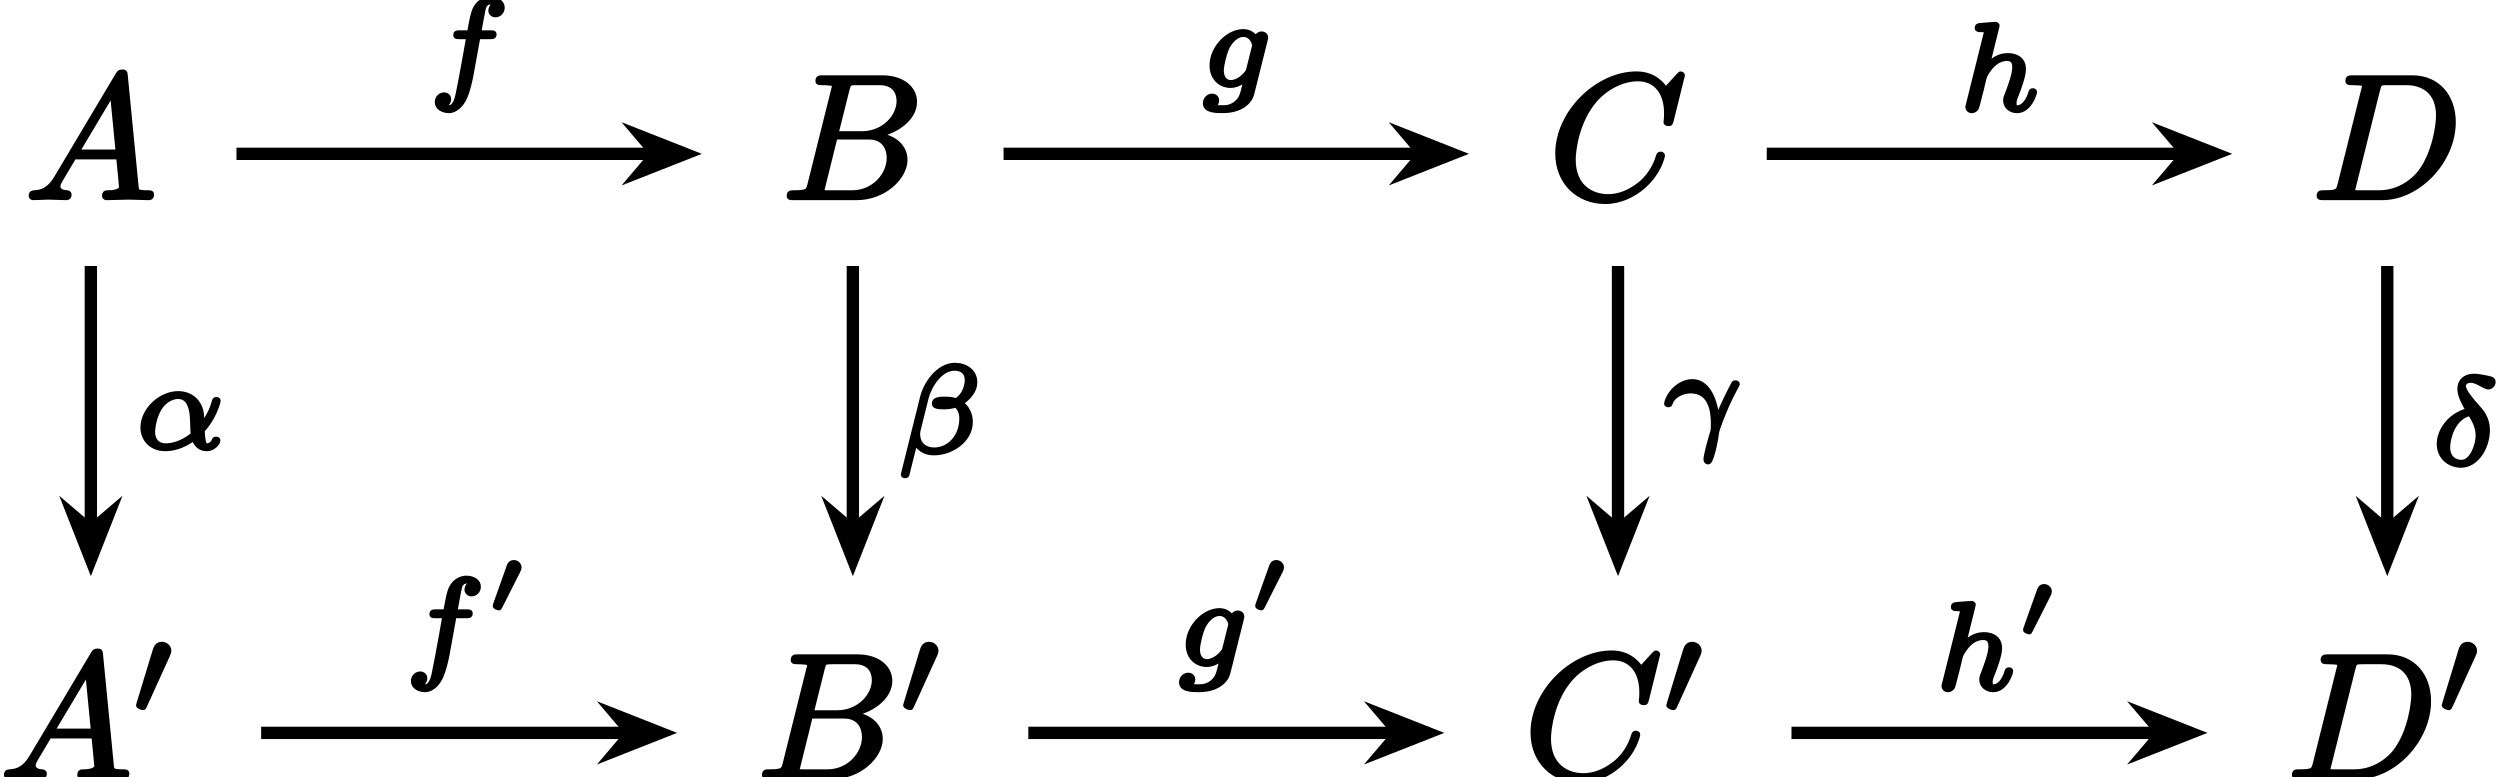
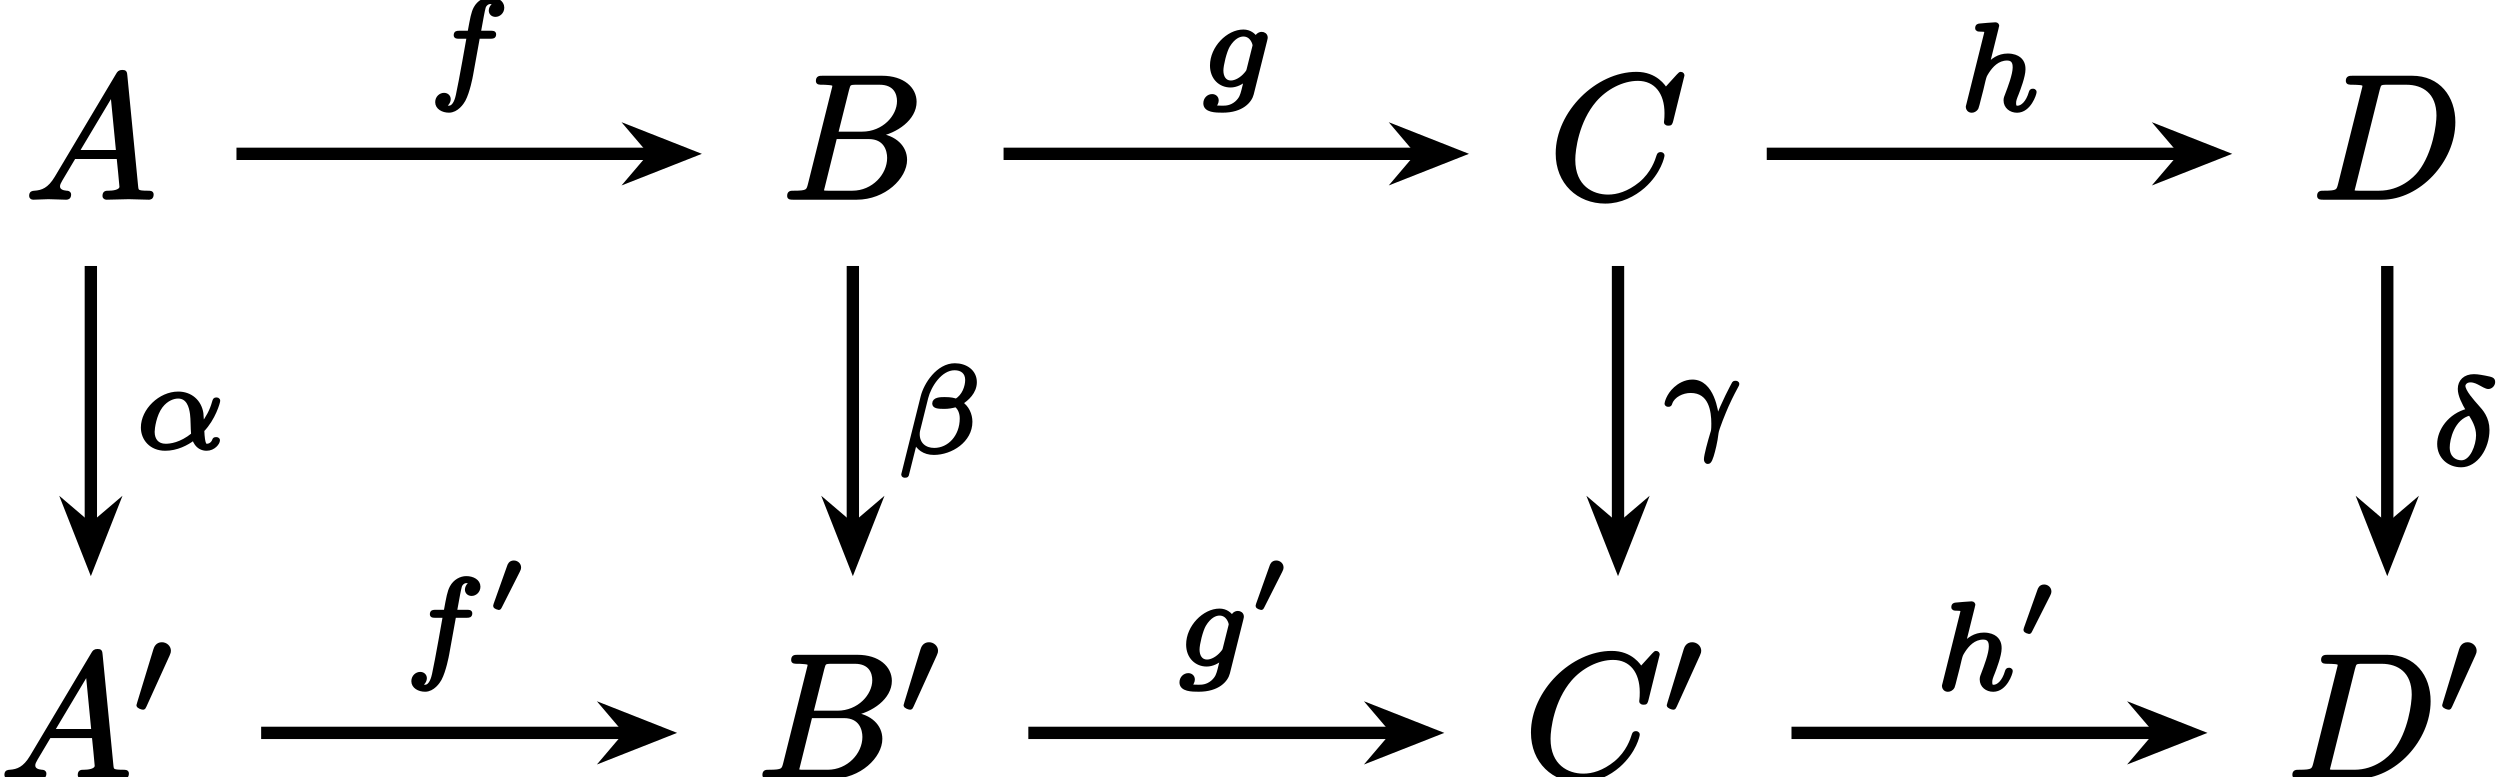
<svg xmlns="http://www.w3.org/2000/svg" xmlns:xlink="http://www.w3.org/1999/xlink" version="1.1" width="141.244pt" height="43.898pt" viewBox="-65.719 -67.863 141.244 43.898">
  <defs>
    <path id="g1-48" d="M1.793-2.316C1.798-2.321 1.843-2.416 1.843-2.491C1.843-2.67 1.684-2.785 1.534-2.785C1.33-2.785 1.275-2.63 1.25-2.555L.483-.399C.463-.339 .463-.324 .463-.319C.463-.239 .672-.189 .677-.189C.722-.189 .732-.214 .762-.274L1.793-2.316Z" />
    <path id="g3-11" d="M3.815-.983C4.456-1.646 4.714-2.573 4.714-2.65C4.714-2.741 4.631-2.741 4.596-2.741C4.498-2.741 4.498-2.72 4.449-2.566C4.324-2.106 4.094-1.681 3.801-1.304C3.794-1.409 3.78-1.876 3.766-1.939C3.661-2.629 3.138-3.075 2.441-3.075C1.416-3.075 .432-2.12 .432-1.144C.432-.502 .9 .07 1.709 .07C2.35 .07 2.929-.223 3.32-.523C3.48-.014 3.836 .07 4.045 .07C4.449 .07 4.7-.272 4.7-.418C4.7-.502 4.617-.502 4.582-.502C4.491-.502 4.477-.474 4.463-.432C4.366-.167 4.149-.126 4.066-.126C3.968-.126 3.85-.126 3.815-.983ZM3.271-.746C2.587-.188 1.995-.126 1.73-.126C1.269-.126 1.011-.432 1.011-.9C1.011-1.102 1.109-1.862 1.471-2.343C1.792-2.762 2.19-2.88 2.434-2.88C2.992-2.88 3.152-2.343 3.208-1.911C3.25-1.611 3.236-1.116 3.271-.746Z" />
    <path id="g3-12" d="M4.414-3.947C4.414-4.561 3.884-4.917 3.271-4.917C2.315-4.917 1.611-3.829 1.437-3.124L.342 1.269C.328 1.318 .398 1.353 .439 1.353C.502 1.353 .558 1.346 .572 1.304L1.039-.558C1.186-.237 1.52 .063 2.085 .063C3.062 .063 4.163-.642 4.163-1.709C4.163-2.12 3.975-2.538 3.619-2.769C3.961-2.985 4.414-3.382 4.414-3.947ZM3.034-2.776C2.929-2.755 2.88-2.727 2.678-2.727C2.566-2.727 2.399-2.734 2.35-2.762C2.42-2.803 2.615-2.81 2.678-2.81C2.783-2.81 2.936-2.803 3.034-2.776ZM3.954-4.073C3.954-3.703 3.773-3.159 3.34-2.915C3.208-2.957 3.075-3.006 2.685-3.006C2.441-3.006 2.092-2.992 2.092-2.741C2.092-2.566 2.308-2.538 2.664-2.538C2.901-2.538 3.11-2.573 3.327-2.636C3.536-2.49 3.647-2.204 3.647-1.897C3.647-.886 2.957-.133 2.106-.133C1.569-.133 1.186-.46 1.186-1.011C1.186-1.081 1.193-1.151 1.206-1.213L1.667-3.068C1.834-3.731 2.448-4.721 3.257-4.721C3.668-4.721 3.954-4.498 3.954-4.073Z" />
    <path id="g3-13" d="M3.117-.976C3.082-1.381 2.845-3.075 1.709-3.075C1.297-3.075 .941-2.852 .746-2.671C.321-2.287 .237-1.841 .237-1.82C.237-1.736 .328-1.736 .349-1.736C.439-1.736 .446-1.75 .481-1.855C.628-2.267 1.144-2.518 1.611-2.518C2.734-2.518 2.88-1.395 2.88-.683C2.88-.335 2.859-.258 2.831-.181C2.671 .342 2.462 1.116 2.462 1.325C2.462 1.402 2.49 1.492 2.58 1.492C2.629 1.492 2.706 1.492 2.817 1.13C2.901 .858 3.034 .342 3.089-.16C3.117-.404 3.508-1.346 3.654-1.681C3.752-1.897 3.898-2.225 4.226-2.831C4.247-2.866 4.261-2.894 4.261-2.922C4.261-3.006 4.17-3.006 4.149-3.006S4.066-3.006 4.045-2.971C3.961-2.824 3.431-1.827 3.117-.976Z" />
    <path id="g3-14" d="M2.057-3.034C1.011-2.769 .425-1.869 .425-1.137C.425-.398 .99 .084 1.681 .084C2.525 .084 3.18-.907 3.18-1.925C3.18-2.601 2.817-2.999 2.601-3.236C2.343-3.529 1.82-4.101 1.82-4.421C1.82-4.512 1.918-4.714 2.204-4.714C2.441-4.714 2.636-4.603 2.79-4.519C2.852-4.484 3.103-4.338 3.208-4.338C3.375-4.338 3.501-4.491 3.501-4.631C3.501-4.805 3.41-4.819 3.034-4.896C2.95-4.91 2.629-4.979 2.406-4.979C1.883-4.979 1.59-4.672 1.59-4.247C1.59-3.877 1.813-3.452 2.057-3.034ZM2.176-2.845C2.371-2.532 2.622-2.127 2.622-1.625C2.622-1.053 2.28-.112 1.695-.112C1.311-.112 .934-.363 .934-.941C.934-1.402 1.2-2.608 2.176-2.845Z" />
    <path id="g3-102" d="M2.838-2.755H3.522C3.661-2.755 3.752-2.755 3.752-2.908C3.752-3.006 3.661-3.006 3.536-3.006H2.887C3.048-3.891 3.103-4.212 3.159-4.414C3.194-4.568 3.347-4.714 3.515-4.714C3.522-4.714 3.71-4.714 3.843-4.631C3.557-4.54 3.536-4.289 3.536-4.247C3.536-4.094 3.654-3.989 3.815-3.989C4.003-3.989 4.212-4.149 4.212-4.414C4.212-4.735 3.87-4.91 3.515-4.91C3.208-4.91 2.866-4.735 2.678-4.387C2.538-4.129 2.483-3.815 2.336-3.006H1.785C1.646-3.006 1.555-3.006 1.555-2.852C1.555-2.755 1.646-2.755 1.771-2.755H2.287C2.28-2.713 1.841-.202 1.674 .544C1.639 .697 1.52 1.227 1.186 1.227C1.179 1.227 1.011 1.227 .879 1.144C1.165 1.053 1.186 .802 1.186 .76C1.186 .607 1.067 .502 .907 .502C.718 .502 .509 .663 .509 .928C.509 1.241 .837 1.423 1.186 1.423C1.632 1.423 1.939 .962 2.022 .809C2.273 .342 2.434-.516 2.448-.6L2.838-2.755Z" />
    <path id="g3-103" d="M3.71-2.573C3.738-2.678 3.738-2.713 3.738-2.72C3.738-2.873 3.612-2.943 3.501-2.943C3.34-2.943 3.208-2.81 3.18-2.678C3.062-2.866 2.824-3.075 2.462-3.075C1.59-3.075 .676-2.141 .676-1.144C.676-.425 1.165 0 1.736 0C2.057 0 2.364-.16 2.608-.377L2.455 .251C2.378 .544 2.329 .732 2.064 .969C1.757 1.227 1.458 1.227 1.283 1.227C.962 1.227 .872 1.206 .746 1.179C.921 1.095 .969 .928 .969 .83C.969 .663 .837 .572 .697 .572C.502 .572 .3 .732 .3 .997C.3 1.416 .9 1.423 1.29 1.423C2.385 1.423 2.852 .865 2.95 .467L3.71-2.573ZM2.748-.928C2.72-.823 2.72-.809 2.601-.669C2.357-.377 2.022-.195 1.757-.195C1.402-.195 1.234-.495 1.234-.858C1.234-1.165 1.423-1.946 1.604-2.253C1.897-2.741 2.225-2.88 2.462-2.88C2.95-2.88 3.082-2.357 3.082-2.287C3.082-2.273 3.082-2.26 3.062-2.183L2.748-.928Z" />
    <path id="g3-104" d="M2.183-4.631C2.19-4.645 2.211-4.735 2.211-4.742C2.211-4.777 2.183-4.84 2.099-4.84C1.96-4.84 1.381-4.784 1.206-4.77C1.151-4.763 1.053-4.756 1.053-4.61C1.053-4.512 1.151-4.512 1.234-4.512C1.569-4.512 1.569-4.463 1.569-4.407C1.569-4.359 1.555-4.317 1.541-4.254L.558-.307C.523-.181 .523-.167 .523-.153C.523-.049 .607 .07 .76 .07C.837 .07 .969 .035 1.046-.112C1.067-.153 1.13-.404 1.165-.551L1.325-1.172C1.346-1.276 1.416-1.541 1.437-1.646C1.506-1.911 1.506-1.918 1.646-2.141C1.869-2.483 2.218-2.88 2.762-2.88C3.152-2.88 3.173-2.559 3.173-2.392C3.173-1.974 2.873-1.2 2.762-.907C2.685-.711 2.657-.649 2.657-.53C2.657-.16 2.964 .07 3.32 .07C4.017 .07 4.324-.893 4.324-.997C4.324-1.088 4.233-1.088 4.212-1.088C4.115-1.088 4.108-1.046 4.08-.969C3.919-.411 3.612-.126 3.34-.126C3.194-.126 3.166-.223 3.166-.37C3.166-.53 3.201-.621 3.327-.934C3.41-1.151 3.696-1.89 3.696-2.28C3.696-2.392 3.696-2.685 3.438-2.887C3.32-2.978 3.117-3.075 2.79-3.075C2.28-3.075 1.911-2.797 1.653-2.497L2.183-4.631Z" />
    <path id="g0-48" d="M2.022-3.292C2.078-3.41 2.085-3.466 2.085-3.515C2.085-3.731 1.89-3.898 1.674-3.898C1.409-3.898 1.325-3.682 1.29-3.571L.37-.551C.363-.537 .335-.446 .335-.439C.335-.356 .551-.286 .607-.286C.656-.286 .663-.3 .711-.404L2.022-3.292Z" />
    <path id="g2-65" d="M1.783-1.146C1.385-.478 .996-.339 .558-.309C.438-.299 .349-.299 .349-.11C.349-.05 .399 0 .478 0C.747 0 1.056-.03 1.335-.03C1.664-.03 2.012 0 2.331 0C2.391 0 2.521 0 2.521-.189C2.521-.299 2.431-.309 2.361-.309C2.132-.329 1.893-.408 1.893-.658C1.893-.777 1.953-.887 2.032-1.026L2.79-2.301H5.29C5.31-2.092 5.45-.737 5.45-.638C5.45-.339 4.932-.309 4.732-.309C4.593-.309 4.493-.309 4.493-.11C4.493 0 4.613 0 4.633 0C5.041 0 5.469-.03 5.878-.03C6.127-.03 6.755 0 7.004 0C7.064 0 7.183 0 7.183-.199C7.183-.309 7.083-.309 6.954-.309C6.336-.309 6.336-.379 6.306-.667L5.699-6.894C5.679-7.093 5.679-7.133 5.509-7.133C5.35-7.133 5.31-7.064 5.25-6.964L1.783-1.146ZM2.979-2.61L4.941-5.898L5.26-2.61H2.979Z" />
    <path id="g2-66" d="M1.594-.777C1.494-.389 1.474-.309 .687-.309C.518-.309 .418-.309 .418-.11C.418 0 .508 0 .687 0H4.244C5.818 0 6.994-1.176 6.994-2.152C6.994-2.869 6.416-3.447 5.45-3.557C6.486-3.746 7.532-4.483 7.532-5.43C7.532-6.167 6.874-6.804 5.679-6.804H2.331C2.142-6.804 2.042-6.804 2.042-6.605C2.042-6.496 2.132-6.496 2.321-6.496C2.341-6.496 2.531-6.496 2.7-6.476C2.879-6.456 2.969-6.446 2.969-6.316C2.969-6.276 2.959-6.247 2.929-6.127L1.594-.777ZM3.098-3.646L3.716-6.117C3.806-6.466 3.826-6.496 4.254-6.496H5.539C6.416-6.496 6.625-5.908 6.625-5.469C6.625-4.593 5.768-3.646 4.553-3.646H3.098ZM2.65-.309C2.511-.309 2.491-.309 2.431-.319C2.331-.329 2.301-.339 2.301-.418C2.301-.448 2.301-.468 2.351-.648L3.039-3.427H4.922C5.878-3.427 6.067-2.69 6.067-2.262C6.067-1.275 5.181-.309 4.005-.309H2.65Z" />
    <path id="g2-67" d="M7.572-6.924C7.572-6.954 7.552-7.024 7.462-7.024C7.432-7.024 7.422-7.014 7.313-6.904L6.615-6.137C6.526-6.276 6.067-7.024 4.961-7.024C2.74-7.024 .498-4.822 .498-2.511C.498-.867 1.674 .219 3.198 .219C4.065 .219 4.822-.179 5.35-.638C6.276-1.455 6.446-2.361 6.446-2.391C6.446-2.491 6.346-2.491 6.326-2.491C6.267-2.491 6.217-2.471 6.197-2.391C6.107-2.102 5.878-1.395 5.191-.817C4.503-.259 3.875-.09 3.357-.09C2.461-.09 1.405-.608 1.405-2.162C1.405-2.73 1.614-4.344 2.61-5.509C3.218-6.217 4.154-6.715 5.041-6.715C6.057-6.715 6.645-5.948 6.645-4.792C6.645-4.394 6.615-4.384 6.615-4.284S6.725-4.184 6.765-4.184C6.894-4.184 6.894-4.204 6.944-4.384L7.572-6.924Z" />
    <path id="g2-68" d="M1.584-.777C1.484-.389 1.465-.309 .677-.309C.508-.309 .399-.309 .399-.12C.399 0 .488 0 .677 0H3.975C6.047 0 8.01-2.102 8.01-4.284C8.01-5.689 7.163-6.804 5.669-6.804H2.321C2.132-6.804 2.022-6.804 2.022-6.615C2.022-6.496 2.112-6.496 2.311-6.496C2.441-6.496 2.62-6.486 2.74-6.476C2.899-6.456 2.959-6.426 2.959-6.316C2.959-6.276 2.949-6.247 2.919-6.127L1.584-.777ZM3.736-6.117C3.826-6.466 3.846-6.496 4.274-6.496H5.34C6.316-6.496 7.143-5.968 7.143-4.653C7.143-4.164 6.944-2.531 6.097-1.435C5.808-1.066 5.021-.309 3.796-.309H2.67C2.531-.309 2.511-.309 2.451-.319C2.351-.329 2.321-.339 2.321-.418C2.321-.448 2.321-.468 2.371-.648L3.736-6.117Z" />
  </defs>
  <g id="page1">
    <g transform="matrix(1 0 0 1 -78.2937 19.7615)">
-       <use stroke="#000" stroke-width="0.25" stroke-linejoin="round" x="13.972" y="-76.441" xlink:href="#g2-65" />
+       <use stroke="#000" stroke-width="0.20" stroke-linejoin="round" x="13.972" y="-76.441" xlink:href="#g2-65" />
    </g>
    <g transform="matrix(1 0 0 1 -78.586 19.7615)">
-       <use stroke="#000" stroke-width="0.25" stroke-linejoin="round" x="57.021" y="-76.441" xlink:href="#g2-66" />
+       <use stroke="#000" stroke-width="0.20" stroke-linejoin="round" x="57.021" y="-76.441" xlink:href="#g2-66" />
    </g>
    <g transform="matrix(1 0 0 1 -78.4743 19.7615)">
-       <use stroke="#000" stroke-width="0.25" stroke-linejoin="round" x="100.25" y="-76.441" xlink:href="#g2-67" />
+       <use stroke="#000" stroke-width="0.20" stroke-linejoin="round" x="100.25" y="-76.441" xlink:href="#g2-67" />
    </g>
    <g transform="matrix(1 0 0 1 -78.8203 19.7615)">
-       <use stroke="#000" stroke-width="0.25" stroke-linejoin="round" x="143.713" y="-76.441" xlink:href="#g2-68" />
+       <use stroke="#000" stroke-width="0.20" stroke-linejoin="round" x="143.713" y="-76.441" xlink:href="#g2-68" />
    </g>
    <g transform="matrix(1 0 0 1 -79.6913 19.7615)">
-       <use stroke="#000" stroke-width="0.25" stroke-linejoin="round" x="13.972" y="-43.726" xlink:href="#g2-65" />
-       <use stroke="#000" stroke-width="0.25" stroke-linejoin="round" x="21.444" y="-47.342" xlink:href="#g0-48" />
+       <use stroke="#000" stroke-width="0.20" stroke-linejoin="round" x="13.972" y="-43.726" xlink:href="#g2-65" />
+       <use stroke="#000" stroke-width="0.20" stroke-linejoin="round" x="21.444" y="-47.342" xlink:href="#g0-48" />
    </g>
    <g transform="matrix(1 0 0 1 -79.9836 19.7615)">
-       <use stroke="#000" stroke-width="0.25" stroke-linejoin="round" x="57.021" y="-43.726" xlink:href="#g2-66" />
-       <use stroke="#000" stroke-width="0.25" stroke-linejoin="round" x="65.077" y="-47.342" xlink:href="#g0-48" />
+       <use stroke="#000" stroke-width="0.20" stroke-linejoin="round" x="57.021" y="-43.726" xlink:href="#g2-66" />
+       <use stroke="#000" stroke-width="0.20" stroke-linejoin="round" x="65.077" y="-47.342" xlink:href="#g0-48" />
    </g>
    <g transform="matrix(1 0 0 1 -79.8719 19.7615)">
-       <use stroke="#000" stroke-width="0.25" stroke-linejoin="round" x="100.25" y="-43.726" xlink:href="#g2-67" />
-       <use stroke="#000" stroke-width="0.25" stroke-linejoin="round" x="108.083" y="-47.342" xlink:href="#g0-48" />
+       <use stroke="#000" stroke-width="0.20" stroke-linejoin="round" x="100.25" y="-43.726" xlink:href="#g2-67" />
+       <use stroke="#000" stroke-width="0.20" stroke-linejoin="round" x="108.083" y="-47.342" xlink:href="#g0-48" />
    </g>
    <g transform="matrix(1 0 0 1 -80.2178 19.7615)">
-       <use stroke="#000" stroke-width="0.25" stroke-linejoin="round" x="143.713" y="-43.726" xlink:href="#g2-68" />
-       <use stroke="#000" stroke-width="0.25" stroke-linejoin="round" x="152.238" y="-47.342" xlink:href="#g0-48" />
+       <use stroke="#000" stroke-width="0.20" stroke-linejoin="round" x="143.713" y="-43.726" xlink:href="#g2-68" />
+       <use stroke="#000" stroke-width="0.20" stroke-linejoin="round" x="152.238" y="-47.342" xlink:href="#g0-48" />
    </g>
    <path d="M-52.359-59.172H-28.801" stroke="#000" fill="none" stroke-width=".697" stroke-miterlimit="10" />
    <path d="M-27.016-59.172L-29.437-60.125L-28.625-59.172L-29.437-58.219Z" />
    <path d="M-27.016-59.172L-29.437-60.125L-28.625-59.172L-29.437-58.219Z" stroke="#000" fill="none" stroke-width=".697" stroke-miterlimit="10" />
    <g transform="matrix(1 0 0 1 -46.08949 -19.2938)">
-       <use stroke="#000" stroke-width="0.25" stroke-linejoin="round" x="4.549" y="-43.726" xlink:href="#g3-102" />
+       <use stroke="#000" stroke-width="0.20" stroke-linejoin="round" x="4.549" y="-43.726" xlink:href="#g3-102" />
    </g>
    <path d="M-60.586-52.836V-38.047" stroke="#000" fill="none" stroke-width=".697" stroke-miterlimit="10" />
    <path d="M-60.586-36.262L-59.633-38.684L-60.586-37.871L-61.539-38.684Z" />
    <path d="M-60.586-36.262L-59.633-38.684L-60.586-37.871L-61.539-38.684Z" stroke="#000" fill="none" stroke-width=".697" stroke-miterlimit="10" />
    <g transform="matrix(1 0 0 1 -62.64119 1.1603)">
-       <use stroke="#000" stroke-width="0.25" stroke-linejoin="round" x="4.549" y="-43.726" xlink:href="#g3-11" />
+       <use stroke="#000" stroke-width="0.20" stroke-linejoin="round" x="4.549" y="-43.726" xlink:href="#g3-11" />
    </g>
    <path d="M-9.02-59.172H14.543" stroke="#000" fill="none" stroke-width=".697" stroke-miterlimit="10" />
    <path d="M16.324-59.172L13.906-60.125L14.715-59.172L13.906-58.219Z" />
    <path d="M16.324-59.172L13.906-60.125L14.715-59.172L13.906-58.219Z" stroke="#000" fill="none" stroke-width=".697" stroke-miterlimit="10" />
    <g transform="matrix(1 0 0 1 -2.48323 -19.2938)">
-       <use stroke="#000" stroke-width="0.25" stroke-linejoin="round" x="4.549" y="-43.726" xlink:href="#g3-103" />
+       <use stroke="#000" stroke-width="0.20" stroke-linejoin="round" x="4.549" y="-43.726" xlink:href="#g3-103" />
    </g>
    <path d="M-17.535-52.836V-38.047" stroke="#000" fill="none" stroke-width=".697" stroke-miterlimit="10" />
    <path d="M-17.535-36.262L-16.582-38.684L-17.535-37.871L-18.488-38.684Z" />
    <path d="M-17.535-36.262L-16.582-38.684L-17.535-37.871L-18.488-38.684Z" stroke="#000" fill="none" stroke-width=".697" stroke-miterlimit="10" />
    <g transform="matrix(1 0 0 1 -19.59199 1.4025)">
-       <use stroke="#000" stroke-width="0.25" stroke-linejoin="round" x="4.549" y="-43.726" xlink:href="#g3-12" />
+       <use stroke="#000" stroke-width="0.20" stroke-linejoin="round" x="4.549" y="-43.726" xlink:href="#g3-12" />
    </g>
    <path d="M34.098-59.172H57.66" stroke="#000" fill="none" stroke-width=".697" stroke-miterlimit="10" />
    <path d="M59.445-59.172L57.023-60.125L57.836-59.172L57.023-58.219Z" />
    <path d="M59.445-59.172L57.023-60.125L57.836-59.172L57.023-58.219Z" stroke="#000" fill="none" stroke-width=".697" stroke-miterlimit="10" />
    <g transform="matrix(1 0 0 1 40.37101 -17.9377)">
-       <use stroke="#000" stroke-width="0.25" stroke-linejoin="round" x="4.549" y="-43.726" xlink:href="#g3-104" />
+       <use stroke="#000" stroke-width="0.20" stroke-linejoin="round" x="4.549" y="-43.726" xlink:href="#g3-104" />
    </g>
    <path d="M25.695-52.836V-38.047" stroke="#000" fill="none" stroke-width=".697" stroke-miterlimit="10" />
    <path d="M25.695-36.262L26.648-38.684L25.695-37.871L24.742-38.684Z" />
    <path d="M25.695-36.262L26.648-38.684L25.695-37.871L24.742-38.684Z" stroke="#000" fill="none" stroke-width=".697" stroke-miterlimit="10" />
    <g transform="matrix(1 0 0 1 23.63761 .4823)">
-       <use stroke="#000" stroke-width="0.25" stroke-linejoin="round" x="4.549" y="-43.726" xlink:href="#g3-13" />
+       <use stroke="#000" stroke-width="0.20" stroke-linejoin="round" x="4.549" y="-43.726" xlink:href="#g3-13" />
    </g>
    <path d="M69.156-52.836V-38.047" stroke="#000" fill="none" stroke-width=".697" stroke-miterlimit="10" />
    <path d="M69.156-36.262L70.109-38.684L69.156-37.871L68.203-38.684Z" />
    <path d="M69.156-36.262L70.109-38.684L69.156-37.871L68.203-38.684Z" stroke="#000" fill="none" stroke-width=".697" stroke-miterlimit="10" />
    <g transform="matrix(1 0 0 1 67.10161 2.0805)">
-       <use stroke="#000" stroke-width="0.25" stroke-linejoin="round" x="4.549" y="-43.726" xlink:href="#g3-14" />
+       <use stroke="#000" stroke-width="0.20" stroke-linejoin="round" x="4.549" y="-43.726" xlink:href="#g3-14" />
    </g>
    <path d="M-50.965-26.457H-30.195" stroke="#000" fill="none" stroke-width=".697" stroke-miterlimit="10" />
    <path d="M-28.414-26.457L-30.832-27.41L-30.023-26.457L-30.832-25.504Z" />
    <path d="M-28.414-26.457L-30.832-27.41L-30.023-26.457L-30.832-25.504Z" stroke="#000" fill="none" stroke-width=".697" stroke-miterlimit="10" />
    <g transform="matrix(1 0 0 1 -47.43689 13.4213)">
-       <use stroke="#000" stroke-width="0.25" stroke-linejoin="round" x="4.549" y="-43.726" xlink:href="#g3-102" />
-       <use stroke="#000" stroke-width="0.25" stroke-linejoin="round" x="9.216" y="-46.733" xlink:href="#g1-48" />
+       <use stroke="#000" stroke-width="0.20" stroke-linejoin="round" x="4.549" y="-43.726" xlink:href="#g3-102" />
+       <use stroke="#000" stroke-width="0.20" stroke-linejoin="round" x="9.216" y="-46.733" xlink:href="#g1-48" />
    </g>
    <path d="M-7.621-26.457H13.145" stroke="#000" fill="none" stroke-width=".697" stroke-miterlimit="10" />
    <path d="M14.93-26.457L12.508-27.41L13.32-26.457L12.508-25.504Z" />
    <path d="M14.93-26.457L12.508-27.41L13.32-26.457L12.508-25.504Z" stroke="#000" fill="none" stroke-width=".697" stroke-miterlimit="10" />
    <g transform="matrix(1 0 0 1 -3.83063 13.4213)">
-       <use stroke="#000" stroke-width="0.25" stroke-linejoin="round" x="4.549" y="-43.726" xlink:href="#g3-103" />
-       <use stroke="#000" stroke-width="0.25" stroke-linejoin="round" x="8.686" y="-46.733" xlink:href="#g1-48" />
+       <use stroke="#000" stroke-width="0.20" stroke-linejoin="round" x="4.549" y="-43.726" xlink:href="#g3-103" />
+       <use stroke="#000" stroke-width="0.20" stroke-linejoin="round" x="8.686" y="-46.733" xlink:href="#g1-48" />
    </g>
    <path d="M35.496-26.457H56.262" stroke="#000" fill="none" stroke-width=".697" stroke-miterlimit="10" />
    <path d="M58.047-26.457L55.625-27.41L56.438-26.457L55.625-25.504Z" />
    <path d="M58.047-26.457L55.625-27.41L56.438-26.457L55.625-25.504Z" stroke="#000" fill="none" stroke-width=".697" stroke-miterlimit="10" />
    <g transform="matrix(1 0 0 1 39.02361 14.7773)">
-       <use stroke="#000" stroke-width="0.25" stroke-linejoin="round" x="4.549" y="-43.726" xlink:href="#g3-104" />
-       <use stroke="#000" stroke-width="0.25" stroke-linejoin="round" x="9.214" y="-46.733" xlink:href="#g1-48" />
+       <use stroke="#000" stroke-width="0.20" stroke-linejoin="round" x="4.549" y="-43.726" xlink:href="#g3-104" />
+       <use stroke="#000" stroke-width="0.20" stroke-linejoin="round" x="9.214" y="-46.733" xlink:href="#g1-48" />
    </g>
  </g>
</svg>
